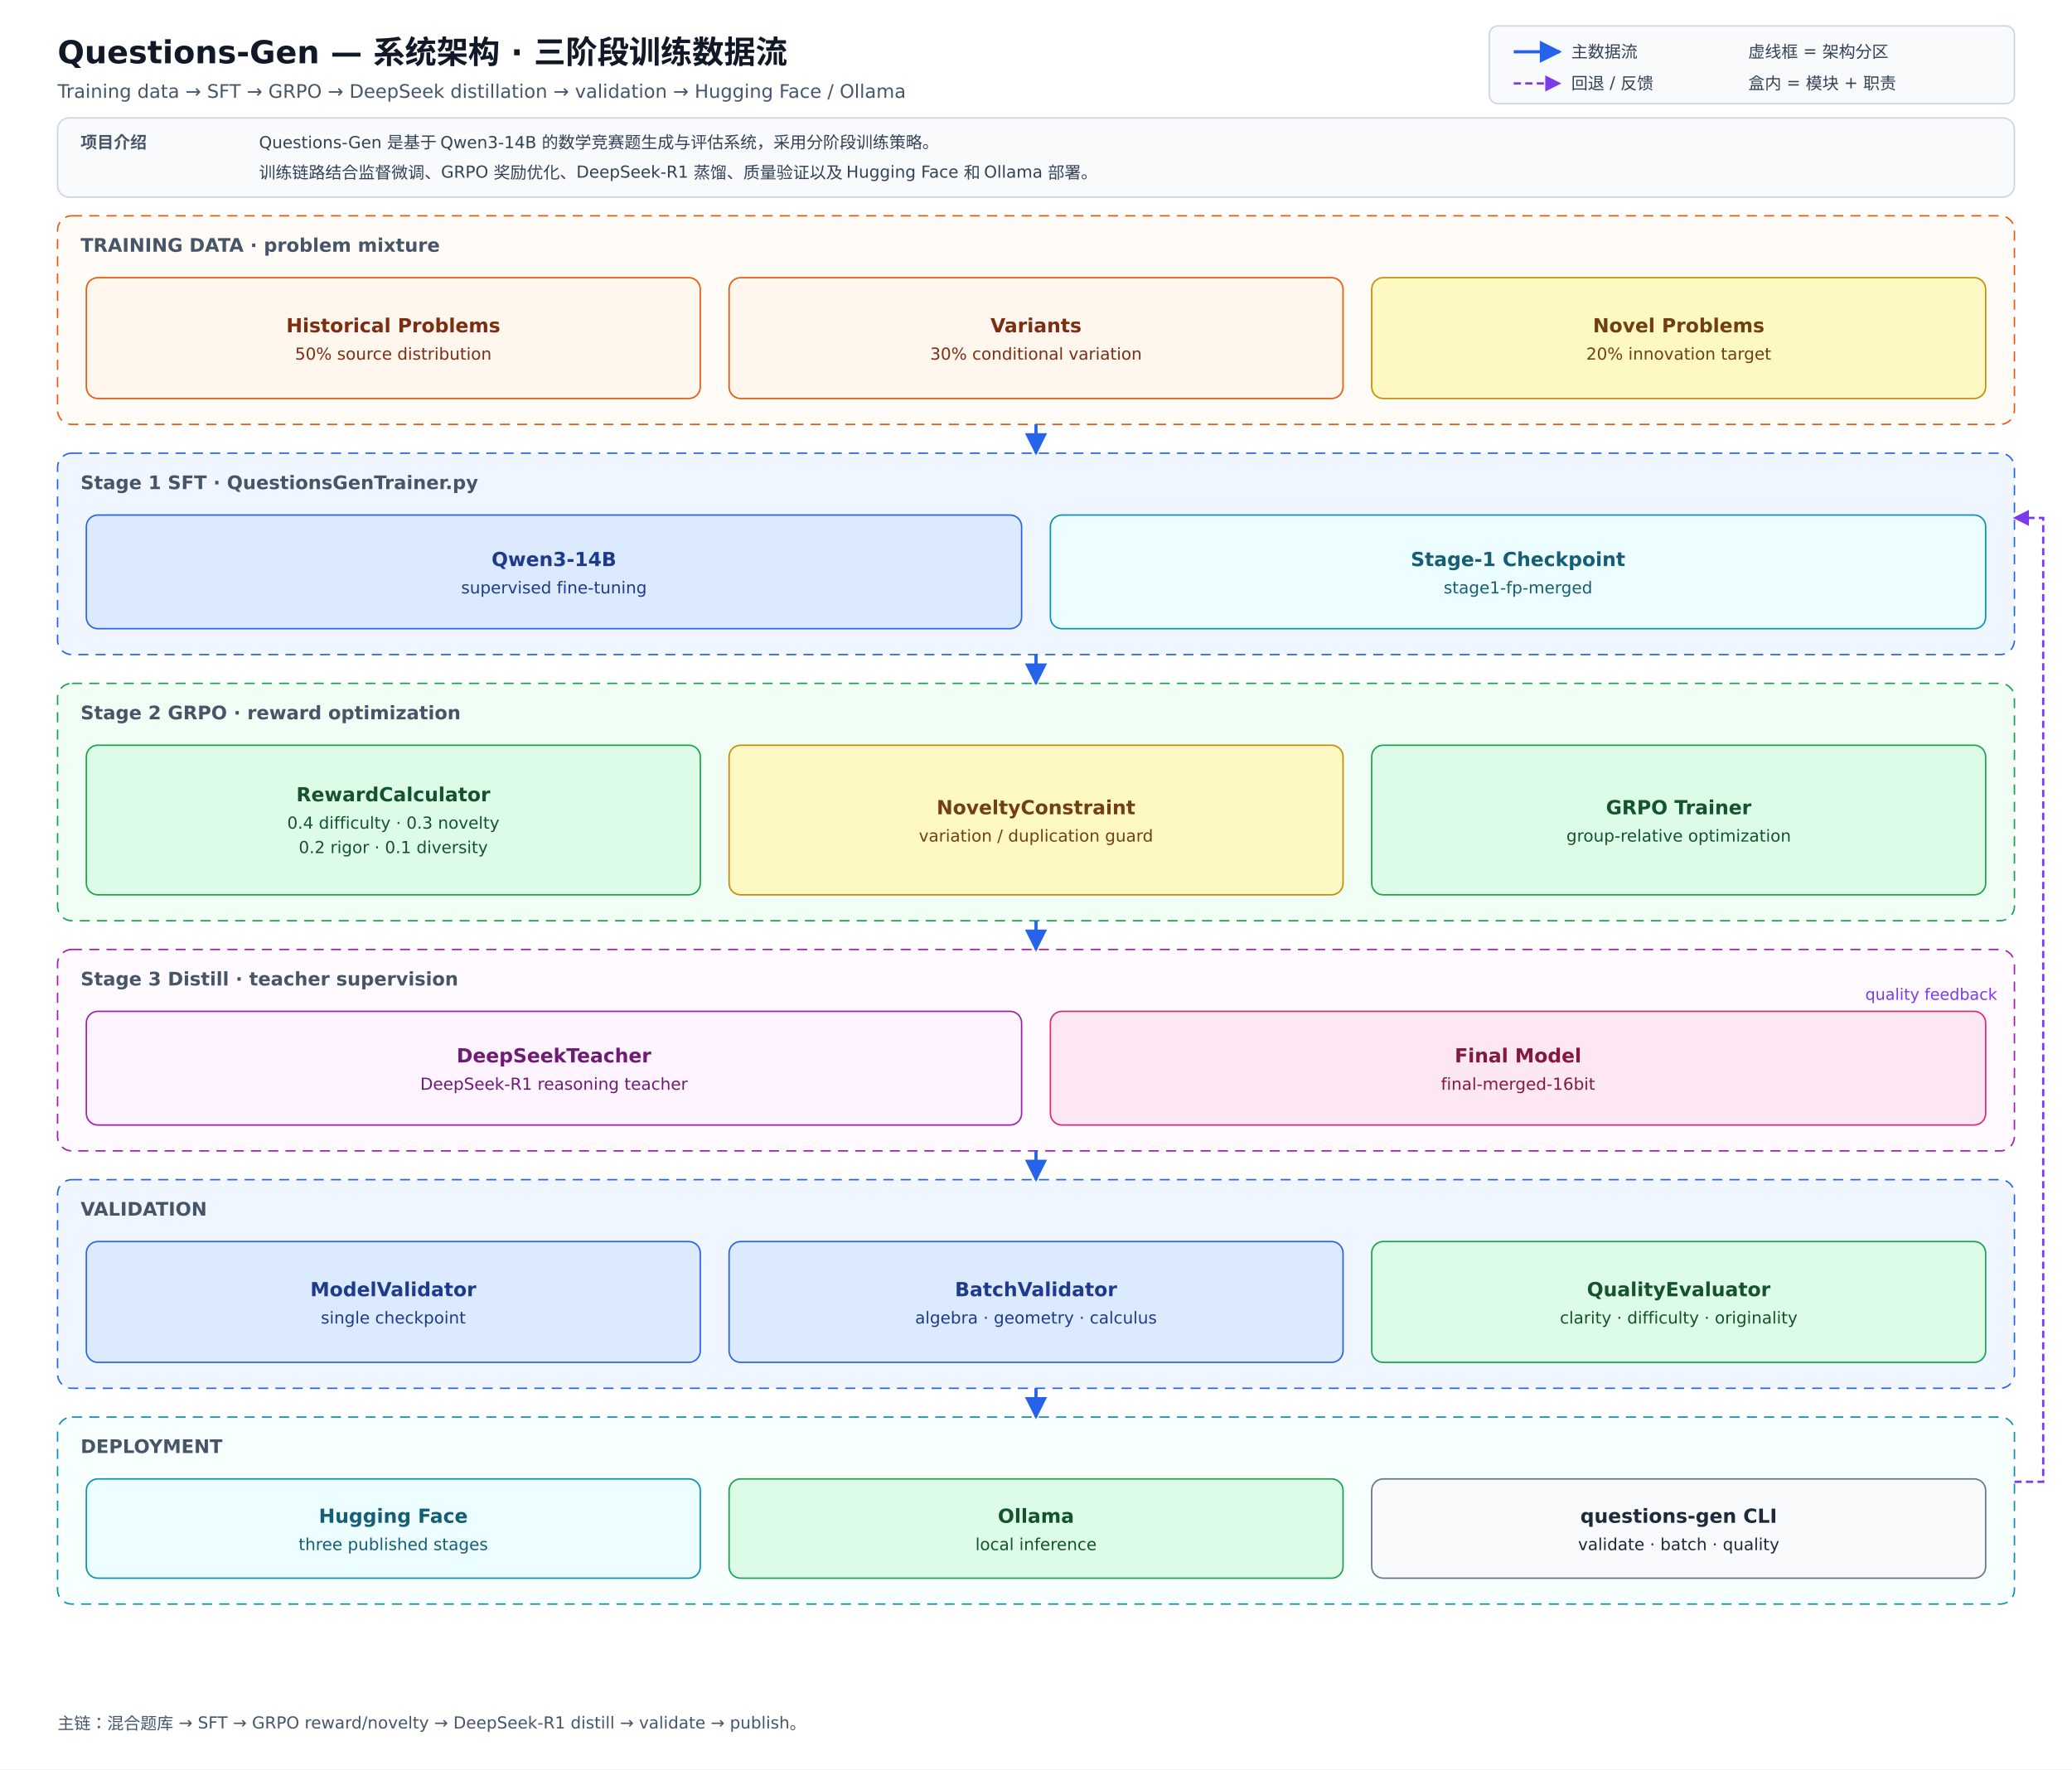
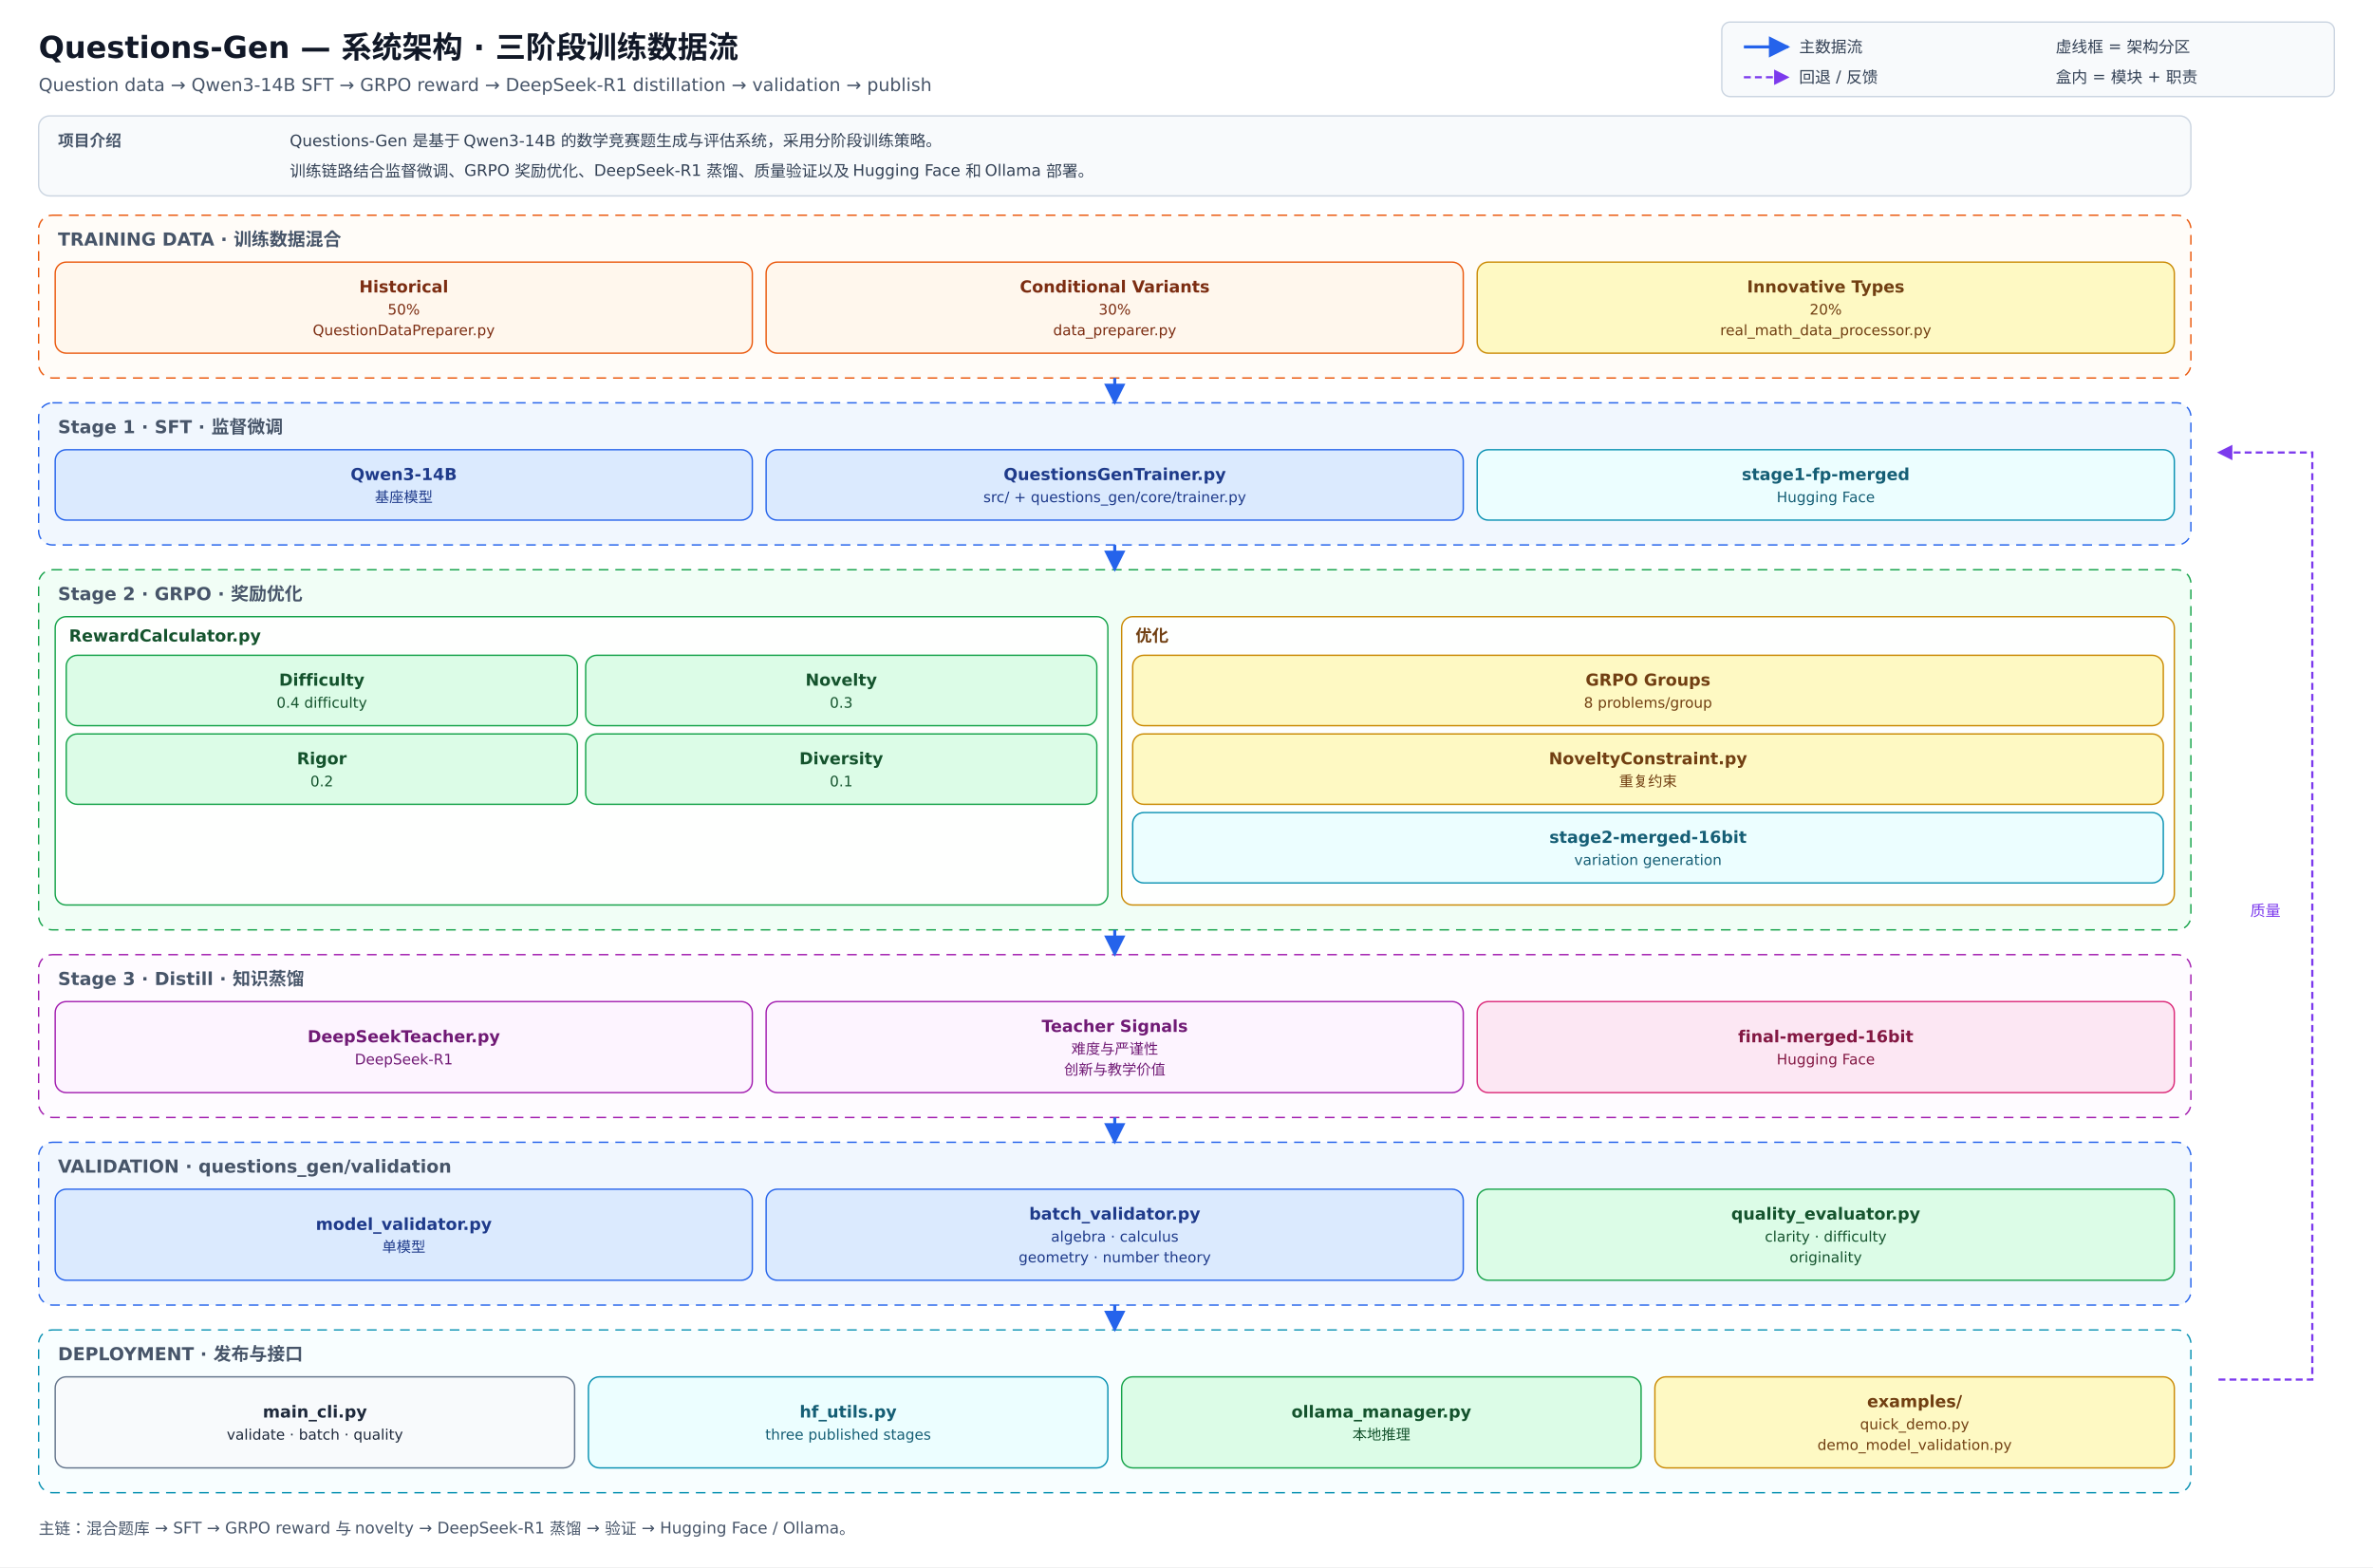
- <svg xmlns="http://www.w3.org/2000/svg" viewBox="0 0 1440 1230" font-family="WenQuanYi Micro Hei, DejaVu Sans, sans-serif">
+ <svg xmlns="http://www.w3.org/2000/svg" viewBox="0 0 1720 1136" font-family="WenQuanYi Micro Hei, DejaVu Sans, sans-serif">
  <defs>
    <marker id="arr" viewBox="0 0 10 10" refX="9" refY="5" markerWidth="7" markerHeight="7" orient="auto">
      <path d="M0,0 L10,5 L0,10 z" fill="#2563eb" />
    </marker>
    <marker id="arrP" viewBox="0 0 10 10" refX="9" refY="5" markerWidth="7" markerHeight="7" orient="auto">
      <path d="M0,0 L10,5 L0,10 z" fill="#7c3aed" />
    </marker>
  </defs>
-   <rect x="0" y="0" width="1440" height="1230" fill="#ffffff" />
-   <text x="40" y="44" font-size="22" fill="#111827" font-weight="700" text-anchor="start">Questions-Gen — 系统架构 · 三阶段训练数据流</text>
-   <text x="40" y="68" font-size="13" fill="#475569" font-weight="400" text-anchor="start">Training data → SFT → GRPO → DeepSeek distillation → validation → Hugging Face / Ollama</text>
-   <rect x="1035" y="18" width="365" height="54" rx="6" fill="#f8fafc" stroke="#cbd5e1" />
-   <line x1="1052" y1="36" x2="1084" y2="36" stroke="#2563eb" stroke-width="2.2" marker-end="url(#arr)" />
-   <text x="1092" y="40" font-size="11.5" fill="#334155" font-weight="400" text-anchor="start">主数据流</text>
-   <line x1="1052" y1="58" x2="1084" y2="58" stroke="#7c3aed" stroke-width="1.6" stroke-dasharray="5,3" marker-end="url(#arrP)" />
-   <text x="1092" y="62" font-size="11.5" fill="#334155" font-weight="400" text-anchor="start">回退 / 反馈</text>
-   <text x="1215" y="40" font-size="11.5" fill="#334155" font-weight="400" text-anchor="start">虚线框 = 架构分区</text>
-   <text x="1215" y="62" font-size="11.5" fill="#334155" font-weight="400" text-anchor="start">盒内 = 模块 + 职责</text>
-   <rect x="40" y="82" width="1360" height="55" rx="8" fill="#f8fafc" stroke="#cbd5e1" />
-   <text x="56" y="103" font-size="11.5" fill="#475569" font-weight="700" text-anchor="start">项目介绍</text>
-   <text x="180" y="103" font-size="11.5" fill="#334155" font-weight="400" text-anchor="start">Questions-Gen 是基于 Qwen3-14B 的数学竞赛题生成与评估系统，采用分阶段训练策略。</text>
-   <text x="180" y="124" font-size="11.5" fill="#334155" font-weight="400" text-anchor="start">训练链路结合监督微调、GRPO 奖励优化、DeepSeek-R1 蒸馏、质量验证以及 Hugging Face 和 Ollama 部署。</text>
-   <rect x="40" y="150" width="1360" height="145" rx="10" fill="#fff7ed" fill-opacity="0.42" stroke="#ea580c" stroke-dasharray="7,5" />
-   <text x="56" y="175" font-size="13" fill="#475569" font-weight="700" text-anchor="start">TRAINING DATA · problem mixture</text>
-   <rect x="60.0" y="193" width="426.7" height="84" rx="8" fill="#fff7ed" stroke="#ea580c" />
-   <text x="273.333" y="231.0" font-size="13.5" fill="#7c2d12" font-weight="700" text-anchor="middle">Historical Problems</text>
-   <text x="273.333" y="250.0" font-size="11.5" fill="#7c2d12" font-weight="400" text-anchor="middle">50% source distribution</text>
-   <rect x="506.7" y="193" width="426.7" height="84" rx="8" fill="#fff7ed" stroke="#ea580c" />
-   <text x="720.0" y="231.0" font-size="13.5" fill="#7c2d12" font-weight="700" text-anchor="middle">Variants</text>
-   <text x="720.0" y="250.0" font-size="11.5" fill="#7c2d12" font-weight="400" text-anchor="middle">30% conditional variation</text>
-   <rect x="953.3" y="193" width="426.7" height="84" rx="8" fill="#fef9c3" stroke="#ca8a04" />
-   <text x="1166.667" y="231.0" font-size="13.5" fill="#713f12" font-weight="700" text-anchor="middle">Novel Problems</text>
-   <text x="1166.667" y="250.0" font-size="11.5" fill="#713f12" font-weight="400" text-anchor="middle">20% innovation target</text>
-   <rect x="40" y="315" width="1360" height="140" rx="10" fill="#dbeafe" fill-opacity="0.42" stroke="#2563eb" stroke-dasharray="7,5" />
-   <text x="56" y="340" font-size="13" fill="#475569" font-weight="700" text-anchor="start">Stage 1  SFT · QuestionsGenTrainer.py</text>
-   <rect x="60.0" y="358" width="650.0" height="79" rx="8" fill="#dbeafe" stroke="#2563eb" />
-   <text x="385.0" y="393.5" font-size="13.5" fill="#1e3a8a" font-weight="700" text-anchor="middle">Qwen3-14B</text>
-   <text x="385.0" y="412.5" font-size="11.5" fill="#1e3a8a" font-weight="400" text-anchor="middle">supervised fine-tuning</text>
-   <rect x="730.0" y="358" width="650.0" height="79" rx="8" fill="#ecfeff" stroke="#0891b2" />
-   <text x="1055.0" y="393.5" font-size="13.5" fill="#155e75" font-weight="700" text-anchor="middle">Stage-1 Checkpoint</text>
-   <text x="1055.0" y="412.5" font-size="11.5" fill="#155e75" font-weight="400" text-anchor="middle">stage1-fp-merged</text>
-   <rect x="40" y="475" width="1360" height="165" rx="10" fill="#dcfce7" fill-opacity="0.42" stroke="#16a34a" stroke-dasharray="7,5" />
-   <text x="56" y="500" font-size="13" fill="#475569" font-weight="700" text-anchor="start">Stage 2  GRPO · reward optimization</text>
-   <rect x="60.0" y="518" width="426.7" height="104" rx="8" fill="#dcfce7" stroke="#16a34a" />
-   <text x="273.333" y="557.0" font-size="13.5" fill="#14532d" font-weight="700" text-anchor="middle">RewardCalculator</text>
-   <text x="273.333" y="576.0" font-size="11.5" fill="#14532d" font-weight="400" text-anchor="middle">0.4 difficulty · 0.3 novelty</text>
-   <text x="273.333" y="593.0" font-size="11.5" fill="#14532d" font-weight="400" text-anchor="middle">0.2 rigor · 0.1 diversity</text>
-   <rect x="506.7" y="518" width="426.7" height="104" rx="8" fill="#fef9c3" stroke="#ca8a04" />
-   <text x="720.0" y="566.0" font-size="13.5" fill="#713f12" font-weight="700" text-anchor="middle">NoveltyConstraint</text>
-   <text x="720.0" y="585.0" font-size="11.5" fill="#713f12" font-weight="400" text-anchor="middle">variation / duplication guard</text>
-   <rect x="953.3" y="518" width="426.7" height="104" rx="8" fill="#dcfce7" stroke="#16a34a" />
-   <text x="1166.667" y="566.0" font-size="13.5" fill="#14532d" font-weight="700" text-anchor="middle">GRPO Trainer</text>
-   <text x="1166.667" y="585.0" font-size="11.5" fill="#14532d" font-weight="400" text-anchor="middle">group-relative optimization</text>
-   <rect x="40" y="660" width="1360" height="140" rx="10" fill="#fdf4ff" fill-opacity="0.42" stroke="#a21caf" stroke-dasharray="7,5" />
-   <text x="56" y="685" font-size="13" fill="#475569" font-weight="700" text-anchor="start">Stage 3  Distill · teacher supervision</text>
-   <rect x="60.0" y="703" width="650.0" height="79" rx="8" fill="#fdf4ff" stroke="#a21caf" />
-   <text x="385.0" y="738.5" font-size="13.5" fill="#701a75" font-weight="700" text-anchor="middle">DeepSeekTeacher</text>
-   <text x="385.0" y="757.5" font-size="11.5" fill="#701a75" font-weight="400" text-anchor="middle">DeepSeek-R1 reasoning teacher</text>
-   <rect x="730.0" y="703" width="650.0" height="79" rx="8" fill="#fce7f3" stroke="#db2777" />
-   <text x="1055.0" y="738.5" font-size="13.5" fill="#831843" font-weight="700" text-anchor="middle">Final Model</text>
-   <text x="1055.0" y="757.5" font-size="11.5" fill="#831843" font-weight="400" text-anchor="middle">final-merged-16bit</text>
-   <rect x="40" y="820" width="1360" height="145" rx="10" fill="#dbeafe" fill-opacity="0.42" stroke="#2563eb" stroke-dasharray="7,5" />
-   <text x="56" y="845" font-size="13" fill="#475569" font-weight="700" text-anchor="start">VALIDATION</text>
-   <rect x="60.0" y="863" width="426.7" height="84" rx="8" fill="#dbeafe" stroke="#2563eb" />
-   <text x="273.333" y="901.0" font-size="13.5" fill="#1e3a8a" font-weight="700" text-anchor="middle">ModelValidator</text>
-   <text x="273.333" y="920.0" font-size="11.5" fill="#1e3a8a" font-weight="400" text-anchor="middle">single checkpoint</text>
-   <rect x="506.7" y="863" width="426.7" height="84" rx="8" fill="#dbeafe" stroke="#2563eb" />
-   <text x="720.0" y="901.0" font-size="13.5" fill="#1e3a8a" font-weight="700" text-anchor="middle">BatchValidator</text>
-   <text x="720.0" y="920.0" font-size="11.5" fill="#1e3a8a" font-weight="400" text-anchor="middle">algebra · geometry · calculus</text>
-   <rect x="953.3" y="863" width="426.7" height="84" rx="8" fill="#dcfce7" stroke="#16a34a" />
-   <text x="1166.667" y="901.0" font-size="13.5" fill="#14532d" font-weight="700" text-anchor="middle">QualityEvaluator</text>
-   <text x="1166.667" y="920.0" font-size="11.5" fill="#14532d" font-weight="400" text-anchor="middle">clarity · difficulty · originality</text>
-   <rect x="40" y="985" width="1360" height="130" rx="10" fill="#ecfeff" fill-opacity="0.42" stroke="#0891b2" stroke-dasharray="7,5" />
-   <text x="56" y="1010" font-size="13" fill="#475569" font-weight="700" text-anchor="start">DEPLOYMENT</text>
-   <rect x="60.0" y="1028" width="426.7" height="69" rx="8" fill="#ecfeff" stroke="#0891b2" />
-   <text x="273.333" y="1058.5" font-size="13.5" fill="#155e75" font-weight="700" text-anchor="middle">Hugging Face</text>
-   <text x="273.333" y="1077.5" font-size="11.5" fill="#155e75" font-weight="400" text-anchor="middle">three published stages</text>
-   <rect x="506.7" y="1028" width="426.7" height="69" rx="8" fill="#dcfce7" stroke="#16a34a" />
-   <text x="720.0" y="1058.5" font-size="13.5" fill="#14532d" font-weight="700" text-anchor="middle">Ollama</text>
-   <text x="720.0" y="1077.5" font-size="11.5" fill="#14532d" font-weight="400" text-anchor="middle">local inference</text>
-   <rect x="953.3" y="1028" width="426.7" height="69" rx="8" fill="#f8fafc" stroke="#64748b" />
-   <text x="1166.667" y="1058.5" font-size="13.5" fill="#1e293b" font-weight="700" text-anchor="middle">questions-gen CLI</text>
-   <text x="1166.667" y="1077.5" font-size="11.5" fill="#1e293b" font-weight="400" text-anchor="middle">validate · batch · quality</text>
-   <line x1="720" y1="295" x2="720" y2="315" stroke="#2563eb" stroke-width="2.2" marker-end="url(#arr)" />
-   <line x1="720" y1="455" x2="720" y2="475" stroke="#2563eb" stroke-width="2.2" marker-end="url(#arr)" />
-   <line x1="720" y1="640" x2="720" y2="660" stroke="#2563eb" stroke-width="2.2" marker-end="url(#arr)" />
-   <line x1="720" y1="800" x2="720" y2="820" stroke="#2563eb" stroke-width="2.2" marker-end="url(#arr)" />
-   <line x1="720" y1="965" x2="720" y2="985" stroke="#2563eb" stroke-width="2.2" marker-end="url(#arr)" />
-   <path d="M 1400,1030 L 1420,1030 L 1420,360 L 1400,360" fill="none" stroke="#7c3aed" stroke-width="1.6" stroke-dasharray="5,3" marker-end="url(#arrP)" />
-   <text x="1388" y="695.0" font-size="11" fill="#7c3aed" font-weight="400" text-anchor="end">quality feedback</text>
-   <text x="40" y="1202" font-size="11.5" fill="#475569" font-weight="400" text-anchor="start">主链：混合题库 → SFT → GRPO reward/novelty → DeepSeek-R1 distill → validate → publish。</text>
+   <rect x="0" y="0" width="1720" height="1136" fill="#ffffff" />
+   <text x="28" y="42" font-size="22" fill="#111827" font-weight="700" text-anchor="start">Questions-Gen — 系统架构 · 三阶段训练数据流</text>
+   <text x="28" y="66" font-size="13" fill="#475569" font-weight="400" text-anchor="start">Question data → Qwen3-14B SFT → GRPO reward → DeepSeek-R1 distillation → validation → publish</text>
+   <rect x="1248" y="16" width="444" height="54" rx="6" fill="#f8fafc" stroke="#cbd5e1" />
+   <line x1="1264" y1="34" x2="1296" y2="34" stroke="#2563eb" stroke-width="2.2" marker-end="url(#arr)" />
+   <text x="1304" y="38" font-size="11.5" fill="#334155" font-weight="400" text-anchor="start">主数据流</text>
+   <line x1="1264" y1="56" x2="1296" y2="56" stroke="#7c3aed" stroke-width="1.6" stroke-dasharray="5,3" marker-end="url(#arrP)" />
+   <text x="1304" y="60" font-size="11.5" fill="#334155" font-weight="400" text-anchor="start">回退 / 反馈</text>
+   <text x="1490" y="38" font-size="11.5" fill="#334155" font-weight="400" text-anchor="start">虚线框 = 架构分区</text>
+   <text x="1490" y="60" font-size="11.5" fill="#334155" font-weight="400" text-anchor="start">盒内 = 模块 + 职责</text>
+   <rect x="28" y="84" width="1560" height="58" rx="8" fill="#f8fafc" stroke="#cbd5e1" />
+   <text x="42" y="106" font-size="11.5" fill="#475569" font-weight="700" text-anchor="start">项目介绍</text>
+   <text x="210" y="106" font-size="11.5" fill="#334155" font-weight="400" text-anchor="start">Questions-Gen 是基于 Qwen3-14B 的数学竞赛题生成与评估系统，采用分阶段训练策略。</text>
+   <text x="210" y="128" font-size="11.5" fill="#334155" font-weight="400" text-anchor="start">训练链路结合监督微调、GRPO 奖励优化、DeepSeek-R1 蒸馏、质量验证以及 Hugging Face 和 Ollama 部署。</text>
+   <rect x="28" y="156" width="1560" height="118" rx="10" fill="#fff7ed" fill-opacity="0.38" stroke="#ea580c" stroke-dasharray="7,5" />
+   <text x="42" y="178" font-size="13" fill="#475569" font-weight="700" text-anchor="start">TRAINING DATA · 训练数据混合</text>
+   <rect x="40.0" y="190.0" width="505.3" height="66.0" rx="8" fill="#fff7ed" stroke="#ea580c" />
+   <text x="292.667" y="212.0" font-size="12" fill="#7c2d12" font-weight="700" text-anchor="middle">Historical</text>
+   <text x="292.667" y="228.0" font-size="10.5" fill="#7c2d12" font-weight="400" text-anchor="middle">50%</text>
+   <text x="292.667" y="243.0" font-size="10.5" fill="#7c2d12" font-weight="400" text-anchor="middle">QuestionDataPreparer.py</text>
+   <rect x="555.3" y="190.0" width="505.3" height="66.0" rx="8" fill="#fff7ed" stroke="#ea580c" />
+   <text x="808" y="212.0" font-size="12" fill="#7c2d12" font-weight="700" text-anchor="middle">Conditional Variants</text>
+   <text x="808" y="228.0" font-size="10.5" fill="#7c2d12" font-weight="400" text-anchor="middle">30%</text>
+   <text x="808" y="243.0" font-size="10.5" fill="#7c2d12" font-weight="400" text-anchor="middle">data_preparer.py</text>
+   <rect x="1070.7" y="190.0" width="505.3" height="66.0" rx="8" fill="#fef9c3" stroke="#ca8a04" />
+   <text x="1323.333" y="212.0" font-size="12" fill="#713f12" font-weight="700" text-anchor="middle">Innovative Types</text>
+   <text x="1323.333" y="228.0" font-size="10.5" fill="#713f12" font-weight="400" text-anchor="middle">20%</text>
+   <text x="1323.333" y="243.0" font-size="10.5" fill="#713f12" font-weight="400" text-anchor="middle">real_math_data_processor.py</text>
+   <rect x="28" y="292" width="1560" height="103" rx="10" fill="#dbeafe" fill-opacity="0.38" stroke="#2563eb" stroke-dasharray="7,5" />
+   <text x="42" y="314" font-size="13" fill="#475569" font-weight="700" text-anchor="start">Stage 1 · SFT · 监督微调</text>
+   <rect x="40.0" y="326.0" width="505.3" height="51.0" rx="8" fill="#dbeafe" stroke="#2563eb" />
+   <text x="292.667" y="348.0" font-size="12" fill="#1e3a8a" font-weight="700" text-anchor="middle">Qwen3-14B</text>
+   <text x="292.667" y="364.0" font-size="10.5" fill="#1e3a8a" font-weight="400" text-anchor="middle">基座模型</text>
+   <rect x="555.3" y="326.0" width="505.3" height="51.0" rx="8" fill="#dbeafe" stroke="#2563eb" />
+   <text x="808" y="348.0" font-size="12" fill="#1e3a8a" font-weight="700" text-anchor="middle">QuestionsGenTrainer.py</text>
+   <text x="808" y="364.0" font-size="10.5" fill="#1e3a8a" font-weight="400" text-anchor="middle">src/ + questions_gen/core/trainer.py</text>
+   <rect x="1070.7" y="326.0" width="505.3" height="51.0" rx="8" fill="#ecfeff" stroke="#0891b2" />
+   <text x="1323.333" y="348.0" font-size="12" fill="#155e75" font-weight="700" text-anchor="middle">stage1-fp-merged</text>
+   <text x="1323.333" y="364.0" font-size="10.5" fill="#155e75" font-weight="400" text-anchor="middle">Hugging Face</text>
+   <rect x="28" y="413" width="1560" height="261" rx="10" fill="#dcfce7" fill-opacity="0.38" stroke="#16a34a" stroke-dasharray="7,5" />
+   <text x="42" y="435" font-size="13" fill="#475569" font-weight="700" text-anchor="start">Stage 2 · GRPO · 奖励优化</text>
+   <rect x="40.0" y="447.0" width="763.0" height="209.0" rx="8" fill="#ffffff" fill-opacity="0.94" stroke="#16a34a" />
+   <text x="50.0" y="465" font-size="12" fill="#14532d" font-weight="700" text-anchor="start">RewardCalculator.py</text>
+   <rect x="48.0" y="475.0" width="370.5" height="51.0" rx="8" fill="#dcfce7" stroke="#16a34a" />
+   <text x="233.25" y="497.0" font-size="12" fill="#14532d" font-weight="700" text-anchor="middle">Difficulty</text>
+   <text x="233.25" y="513.0" font-size="10.5" fill="#14532d" font-weight="400" text-anchor="middle">0.4 difficulty</text>
+   <rect x="424.5" y="475.0" width="370.5" height="51.0" rx="8" fill="#dcfce7" stroke="#16a34a" />
+   <text x="609.75" y="497.0" font-size="12" fill="#14532d" font-weight="700" text-anchor="middle">Novelty</text>
+   <text x="609.75" y="513.0" font-size="10.5" fill="#14532d" font-weight="400" text-anchor="middle">0.3</text>
+   <rect x="48.0" y="532.0" width="370.5" height="51.0" rx="8" fill="#dcfce7" stroke="#16a34a" />
+   <text x="233.25" y="554.0" font-size="12" fill="#14532d" font-weight="700" text-anchor="middle">Rigor</text>
+   <text x="233.25" y="570.0" font-size="10.5" fill="#14532d" font-weight="400" text-anchor="middle">0.2</text>
+   <rect x="424.5" y="532.0" width="370.5" height="51.0" rx="8" fill="#dcfce7" stroke="#16a34a" />
+   <text x="609.75" y="554.0" font-size="12" fill="#14532d" font-weight="700" text-anchor="middle">Diversity</text>
+   <text x="609.75" y="570.0" font-size="10.5" fill="#14532d" font-weight="400" text-anchor="middle">0.1</text>
+   <rect x="813.0" y="447.0" width="763.0" height="209.0" rx="8" fill="#ffffff" fill-opacity="0.94" stroke="#ca8a04" />
+   <text x="823.0" y="465" font-size="12" fill="#713f12" font-weight="700" text-anchor="start">优化</text>
+   <rect x="821.0" y="475.0" width="747.0" height="51.0" rx="8" fill="#fef9c3" stroke="#ca8a04" />
+   <text x="1194.5" y="497.0" font-size="12" fill="#713f12" font-weight="700" text-anchor="middle">GRPO Groups</text>
+   <text x="1194.5" y="513.0" font-size="10.5" fill="#713f12" font-weight="400" text-anchor="middle">8 problems/group</text>
+   <rect x="821.0" y="532.0" width="747.0" height="51.0" rx="8" fill="#fef9c3" stroke="#ca8a04" />
+   <text x="1194.5" y="554.0" font-size="12" fill="#713f12" font-weight="700" text-anchor="middle">NoveltyConstraint.py</text>
+   <text x="1194.5" y="570.0" font-size="10.5" fill="#713f12" font-weight="400" text-anchor="middle">重复约束</text>
+   <rect x="821.0" y="589.0" width="747.0" height="51.0" rx="8" fill="#ecfeff" stroke="#0891b2" />
+   <text x="1194.5" y="611.0" font-size="12" fill="#155e75" font-weight="700" text-anchor="middle">stage2-merged-16bit</text>
+   <text x="1194.5" y="627.0" font-size="10.5" fill="#155e75" font-weight="400" text-anchor="middle">variation generation</text>
+   <rect x="28" y="692" width="1560" height="118" rx="10" fill="#fdf4ff" fill-opacity="0.38" stroke="#a21caf" stroke-dasharray="7,5" />
+   <text x="42" y="714" font-size="13" fill="#475569" font-weight="700" text-anchor="start">Stage 3 · Distill · 知识蒸馏</text>
+   <rect x="40.0" y="726.0" width="505.3" height="66.0" rx="8" fill="#fdf4ff" stroke="#a21caf" />
+   <text x="292.667" y="755.5" font-size="12" fill="#701a75" font-weight="700" text-anchor="middle">DeepSeekTeacher.py</text>
+   <text x="292.667" y="771.5" font-size="10.5" fill="#701a75" font-weight="400" text-anchor="middle">DeepSeek-R1</text>
+   <rect x="555.3" y="726.0" width="505.3" height="66.0" rx="8" fill="#fdf4ff" stroke="#a21caf" />
+   <text x="808" y="748.0" font-size="12" fill="#701a75" font-weight="700" text-anchor="middle">Teacher Signals</text>
+   <text x="808" y="764.0" font-size="10.5" fill="#701a75" font-weight="400" text-anchor="middle">难度与严谨性</text>
+   <text x="808" y="779.0" font-size="10.5" fill="#701a75" font-weight="400" text-anchor="middle">创新与教学价值</text>
+   <rect x="1070.7" y="726.0" width="505.3" height="66.0" rx="8" fill="#fce7f3" stroke="#db2777" />
+   <text x="1323.333" y="755.5" font-size="12" fill="#831843" font-weight="700" text-anchor="middle">final-merged-16bit</text>
+   <text x="1323.333" y="771.5" font-size="10.5" fill="#831843" font-weight="400" text-anchor="middle">Hugging Face</text>
+   <rect x="28" y="828" width="1560" height="118" rx="10" fill="#dbeafe" fill-opacity="0.38" stroke="#2563eb" stroke-dasharray="7,5" />
+   <text x="42" y="850" font-size="13" fill="#475569" font-weight="700" text-anchor="start">VALIDATION · questions_gen/validation</text>
+   <rect x="40.0" y="862.0" width="505.3" height="66.0" rx="8" fill="#dbeafe" stroke="#2563eb" />
+   <text x="292.667" y="891.5" font-size="12" fill="#1e3a8a" font-weight="700" text-anchor="middle">model_validator.py</text>
+   <text x="292.667" y="907.5" font-size="10.5" fill="#1e3a8a" font-weight="400" text-anchor="middle">单模型</text>
+   <rect x="555.3" y="862.0" width="505.3" height="66.0" rx="8" fill="#dbeafe" stroke="#2563eb" />
+   <text x="808" y="884.0" font-size="12" fill="#1e3a8a" font-weight="700" text-anchor="middle">batch_validator.py</text>
+   <text x="808" y="900.0" font-size="10.5" fill="#1e3a8a" font-weight="400" text-anchor="middle">algebra · calculus</text>
+   <text x="808" y="915.0" font-size="10.5" fill="#1e3a8a" font-weight="400" text-anchor="middle">geometry · number theory</text>
+   <rect x="1070.7" y="862.0" width="505.3" height="66.0" rx="8" fill="#dcfce7" stroke="#16a34a" />
+   <text x="1323.333" y="884.0" font-size="12" fill="#14532d" font-weight="700" text-anchor="middle">quality_evaluator.py</text>
+   <text x="1323.333" y="900.0" font-size="10.5" fill="#14532d" font-weight="400" text-anchor="middle">clarity · difficulty</text>
+   <text x="1323.333" y="915.0" font-size="10.5" fill="#14532d" font-weight="400" text-anchor="middle">originality</text>
+   <rect x="28" y="964" width="1560" height="118" rx="10" fill="#ecfeff" fill-opacity="0.38" stroke="#0891b2" stroke-dasharray="7,5" />
+   <text x="42" y="986" font-size="13" fill="#475569" font-weight="700" text-anchor="start">DEPLOYMENT · 发布与接口</text>
+   <rect x="40.0" y="998.0" width="376.5" height="66.0" rx="8" fill="#f8fafc" stroke="#64748b" />
+   <text x="228.25" y="1027.5" font-size="12" fill="#1e293b" font-weight="700" text-anchor="middle">main_cli.py</text>
+   <text x="228.25" y="1043.5" font-size="10.5" fill="#1e293b" font-weight="400" text-anchor="middle">validate · batch · quality</text>
+   <rect x="426.5" y="998.0" width="376.5" height="66.0" rx="8" fill="#ecfeff" stroke="#0891b2" />
+   <text x="614.75" y="1027.5" font-size="12" fill="#155e75" font-weight="700" text-anchor="middle">hf_utils.py</text>
+   <text x="614.75" y="1043.5" font-size="10.5" fill="#155e75" font-weight="400" text-anchor="middle">three published stages</text>
+   <rect x="813.0" y="998.0" width="376.5" height="66.0" rx="8" fill="#dcfce7" stroke="#16a34a" />
+   <text x="1001.25" y="1027.5" font-size="12" fill="#14532d" font-weight="700" text-anchor="middle">ollama_manager.py</text>
+   <text x="1001.25" y="1043.5" font-size="10.5" fill="#14532d" font-weight="400" text-anchor="middle">本地推理</text>
+   <rect x="1199.5" y="998.0" width="376.5" height="66.0" rx="8" fill="#fef9c3" stroke="#ca8a04" />
+   <text x="1387.75" y="1020.0" font-size="12" fill="#713f12" font-weight="700" text-anchor="middle">examples/</text>
+   <text x="1387.75" y="1036.0" font-size="10.5" fill="#713f12" font-weight="400" text-anchor="middle">quick_demo.py</text>
+   <text x="1387.75" y="1051.0" font-size="10.5" fill="#713f12" font-weight="400" text-anchor="middle">demo_model_validation.py</text>
+   <line x1="808.0" y1="274" x2="808.0" y2="292" stroke="#2563eb" stroke-width="2.2" marker-end="url(#arr)" />
+   <line x1="808.0" y1="395" x2="808.0" y2="413" stroke="#2563eb" stroke-width="2.2" marker-end="url(#arr)" />
+   <line x1="808.0" y1="674" x2="808.0" y2="692" stroke="#2563eb" stroke-width="2.2" marker-end="url(#arr)" />
+   <line x1="808.0" y1="810" x2="808.0" y2="828" stroke="#2563eb" stroke-width="2.2" marker-end="url(#arr)" />
+   <line x1="808.0" y1="946" x2="808.0" y2="964" stroke="#2563eb" stroke-width="2.2" marker-end="url(#arr)" />
+   <path d="M 1608,1000 L 1676,1000 L 1676,328 L 1608,328" fill="none" stroke="#7c3aed" stroke-width="1.6" stroke-dasharray="5,3" marker-end="url(#arrP)" />
+   <text x="1642" y="664.0" font-size="11" fill="#7c3aed" font-weight="400" text-anchor="middle">质量</text>
+   <text x="28" y="1112" font-size="11.5" fill="#475569" font-weight="400" text-anchor="start">主链：混合题库 → SFT → GRPO reward 与 novelty → DeepSeek-R1 蒸馏 → 验证 → Hugging Face / Ollama。</text>
</svg>
